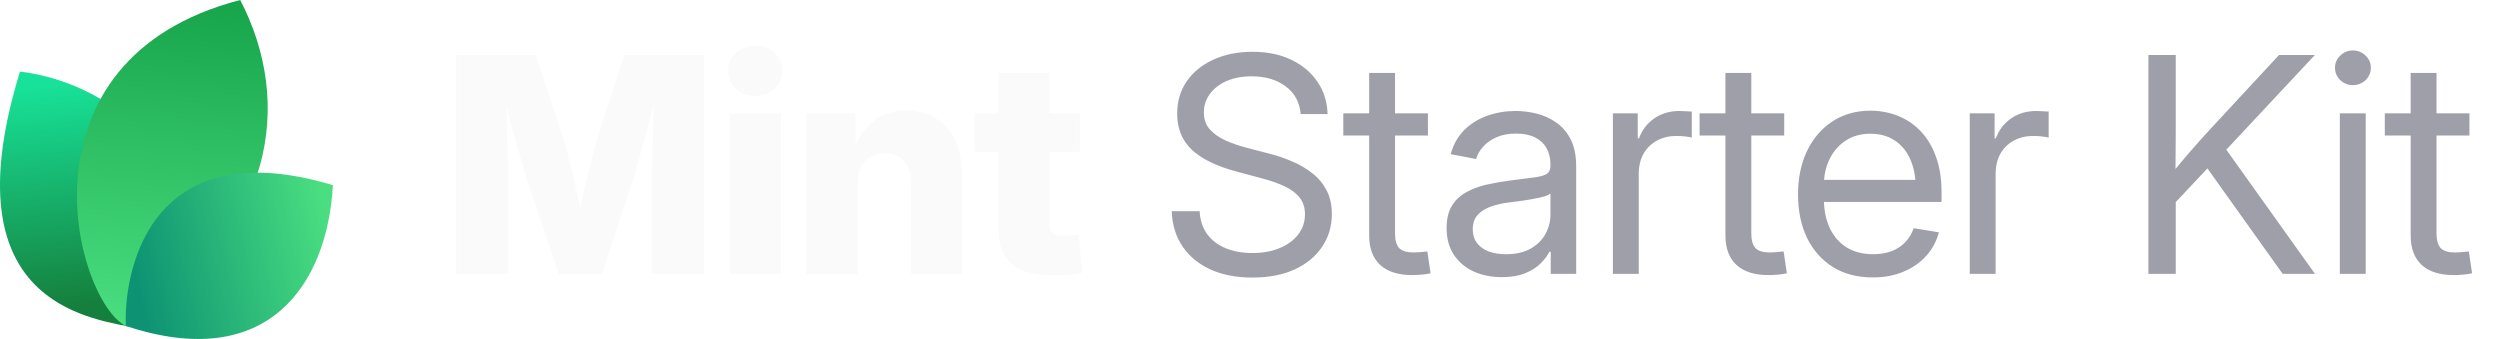
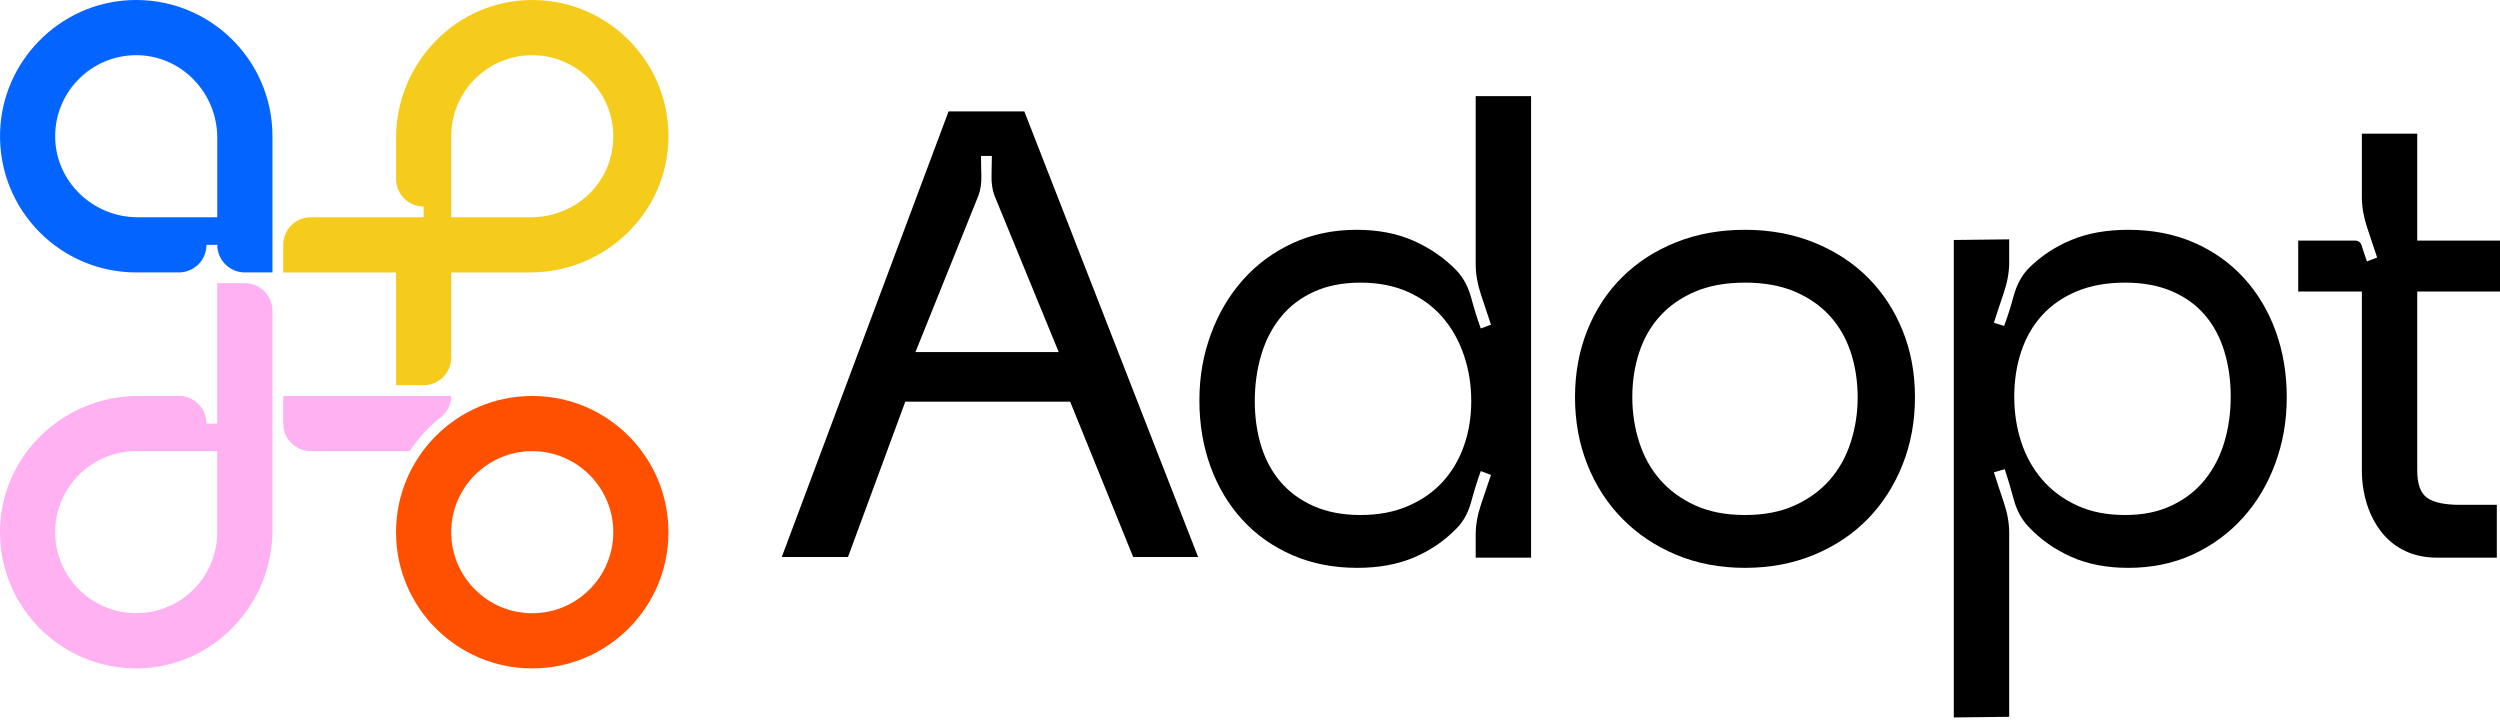
- <svg xmlns="http://www.w3.org/2000/svg" width="177" height="24" viewBox="0 0 177 24" fill="none">
-   <path d="M9.061 23.108C5.268 22.377 -3.391 20.627 1.417 5.064C9.634 6.099 16.973 14.064 9.061 23.108Z" fill="url(#paint0_linear_17557_2145)" />
-   <path d="M8.919 23.094C5.276 21.222 0.784 4.209 17.007 0C20.757 7.193 19.621 16.545 8.919 23.094Z" fill="url(#paint1_linear_17557_2145)" />
-   <path d="M8.914 23.079C8.735 19.882 10.159 9.085 23.57 13.111C23.181 20.123 18.984 26.418 8.914 23.079Z" fill="url(#paint2_linear_17557_2145)" />
-   <path d="M32.301 19.392V3.894H37.938L39.925 9.948C40.036 10.315 40.164 10.787 40.31 11.362C40.462 11.938 40.611 12.552 40.757 13.204C40.91 13.855 41.048 14.483 41.173 15.086C41.305 15.682 41.412 16.192 41.495 16.615H40.695C40.771 16.192 40.871 15.682 40.996 15.086C41.128 14.49 41.267 13.866 41.412 13.214C41.565 12.562 41.714 11.948 41.86 11.373C42.005 10.79 42.133 10.315 42.244 9.948L44.2 3.894H49.848V19.392H46.166V12.704C46.166 12.357 46.173 11.917 46.187 11.383C46.2 10.849 46.214 10.27 46.228 9.646C46.249 9.022 46.266 8.391 46.28 7.753C46.301 7.115 46.311 6.519 46.311 5.964H46.623C46.485 6.561 46.332 7.181 46.166 7.826C45.999 8.471 45.833 9.102 45.666 9.719C45.507 10.336 45.351 10.901 45.198 11.414C45.053 11.928 44.928 12.357 44.824 12.704L42.608 19.392H39.561L37.314 12.704C37.203 12.357 37.072 11.928 36.919 11.414C36.773 10.901 36.614 10.34 36.441 9.729C36.274 9.112 36.104 8.481 35.931 7.836C35.764 7.192 35.608 6.567 35.463 5.964H35.827C35.834 6.512 35.844 7.105 35.858 7.743C35.872 8.374 35.886 9.005 35.9 9.636C35.92 10.26 35.938 10.839 35.952 11.373C35.965 11.907 35.972 12.351 35.972 12.704V19.392H32.301ZM51.668 19.392V8.024H55.288V19.392H51.668ZM53.468 6.786C52.927 6.786 52.473 6.616 52.105 6.276C51.738 5.93 51.554 5.507 51.554 5.007C51.554 4.508 51.738 4.088 52.105 3.749C52.473 3.409 52.927 3.239 53.468 3.239C54.009 3.239 54.463 3.409 54.83 3.749C55.198 4.082 55.382 4.501 55.382 5.007C55.382 5.507 55.198 5.93 54.83 6.276C54.463 6.616 54.009 6.786 53.468 6.786ZM60.708 13.027V19.392H57.088V8.024H60.551L60.593 10.967H60.281C60.593 10.024 61.061 9.268 61.685 8.7C62.309 8.124 63.138 7.836 64.171 7.836C64.975 7.836 65.672 8.017 66.262 8.377C66.851 8.731 67.302 9.234 67.614 9.885C67.933 10.537 68.092 11.307 68.092 12.194V19.392H64.483V12.912C64.483 12.26 64.32 11.754 63.994 11.394C63.675 11.033 63.221 10.853 62.632 10.853C62.25 10.853 61.914 10.936 61.623 11.102C61.332 11.269 61.106 11.515 60.947 11.841C60.787 12.16 60.708 12.555 60.708 13.027ZM76.456 8.024V10.749H69.008V8.024H76.456ZM70.683 5.163H74.292V15.783C74.292 16.102 74.361 16.334 74.5 16.48C74.646 16.625 74.899 16.698 75.259 16.698C75.405 16.698 75.596 16.688 75.831 16.667C76.074 16.646 76.251 16.629 76.362 16.615L76.632 19.309C76.313 19.378 75.963 19.427 75.582 19.455C75.207 19.482 74.836 19.496 74.469 19.496C73.2 19.496 72.25 19.222 71.619 18.674C70.995 18.127 70.683 17.308 70.683 16.22V5.163Z" fill="#FAFAFA" />
-   <path d="M88.667 19.652C87.523 19.652 86.528 19.458 85.682 19.07C84.843 18.681 84.188 18.137 83.716 17.437C83.245 16.736 82.992 15.908 82.957 14.951H84.933C84.968 15.596 85.148 16.14 85.474 16.584C85.8 17.021 86.24 17.354 86.795 17.582C87.35 17.804 87.974 17.915 88.667 17.915C89.388 17.915 90.026 17.801 90.581 17.572C91.143 17.343 91.583 17.024 91.902 16.615C92.228 16.199 92.391 15.717 92.391 15.169C92.391 14.698 92.266 14.306 92.017 13.994C91.767 13.675 91.413 13.408 90.956 13.193C90.498 12.978 89.954 12.787 89.323 12.621L87.502 12.132C86.123 11.765 85.082 11.255 84.382 10.603C83.689 9.944 83.342 9.095 83.342 8.055C83.342 7.174 83.571 6.404 84.028 5.746C84.486 5.087 85.117 4.577 85.921 4.217C86.726 3.849 87.645 3.666 88.678 3.666C89.718 3.666 90.63 3.853 91.413 4.227C92.204 4.602 92.824 5.122 93.275 5.787C93.726 6.446 93.965 7.209 93.993 8.076H92.089C92.013 7.23 91.656 6.574 91.018 6.11C90.387 5.638 89.586 5.403 88.615 5.403C87.95 5.403 87.36 5.513 86.847 5.735C86.341 5.957 85.946 6.262 85.661 6.651C85.377 7.032 85.235 7.469 85.235 7.961C85.235 8.447 85.377 8.849 85.661 9.168C85.946 9.48 86.317 9.74 86.774 9.948C87.232 10.149 87.724 10.319 88.251 10.457L89.884 10.884C90.439 11.023 90.977 11.206 91.496 11.435C92.023 11.657 92.495 11.934 92.911 12.267C93.334 12.593 93.67 12.995 93.92 13.474C94.17 13.945 94.294 14.504 94.294 15.149C94.294 16.015 94.066 16.788 93.608 17.468C93.157 18.148 92.512 18.681 91.673 19.07C90.834 19.458 89.832 19.652 88.667 19.652ZM101.097 8.024V9.594H95.106V8.024H101.097ZM96.937 5.163H98.767V16.521C98.767 17 98.865 17.347 99.059 17.562C99.26 17.77 99.6 17.874 100.078 17.874C100.21 17.874 100.366 17.867 100.546 17.853C100.733 17.832 100.903 17.815 101.056 17.801L101.285 19.351C101.097 19.392 100.886 19.423 100.65 19.444C100.414 19.465 100.189 19.475 99.974 19.475C98.996 19.475 98.244 19.236 97.717 18.758C97.197 18.272 96.937 17.579 96.937 16.677V5.163ZM106.33 19.621C105.595 19.621 104.932 19.489 104.343 19.226C103.754 18.955 103.285 18.564 102.939 18.05C102.592 17.53 102.419 16.896 102.419 16.147C102.419 15.495 102.547 14.965 102.804 14.556C103.06 14.146 103.403 13.828 103.833 13.599C104.263 13.363 104.742 13.186 105.269 13.068C105.796 12.95 106.333 12.857 106.881 12.787C107.574 12.69 108.132 12.617 108.555 12.569C108.978 12.52 109.287 12.441 109.481 12.33C109.675 12.212 109.772 12.014 109.772 11.737V11.654C109.772 11.203 109.679 10.815 109.492 10.489C109.311 10.163 109.041 9.91 108.68 9.729C108.32 9.549 107.872 9.459 107.338 9.459C106.805 9.459 106.34 9.546 105.945 9.719C105.556 9.892 105.241 10.118 104.998 10.395C104.755 10.665 104.593 10.953 104.509 11.258L102.71 10.915C102.897 10.222 103.22 9.65 103.677 9.199C104.135 8.748 104.679 8.412 105.31 8.19C105.941 7.968 106.607 7.857 107.307 7.857C107.8 7.857 108.295 7.92 108.795 8.044C109.301 8.169 109.765 8.381 110.188 8.679C110.611 8.97 110.951 9.369 111.208 9.875C111.464 10.374 111.593 11.005 111.593 11.768V19.392H109.793V17.822H109.7C109.568 18.085 109.363 18.359 109.086 18.643C108.809 18.921 108.444 19.153 107.994 19.34C107.543 19.527 106.988 19.621 106.33 19.621ZM106.621 17.998C107.321 17.998 107.904 17.867 108.368 17.603C108.84 17.333 109.19 16.986 109.419 16.563C109.654 16.133 109.772 15.682 109.772 15.211V13.692C109.703 13.769 109.554 13.841 109.325 13.911C109.096 13.973 108.829 14.032 108.524 14.088C108.226 14.143 107.921 14.192 107.609 14.233C107.304 14.275 107.033 14.309 106.798 14.337C106.354 14.393 105.938 14.49 105.549 14.628C105.168 14.76 104.86 14.954 104.624 15.211C104.388 15.467 104.27 15.811 104.27 16.241C104.27 16.615 104.367 16.934 104.561 17.198C104.762 17.461 105.04 17.662 105.393 17.801C105.747 17.933 106.156 17.998 106.621 17.998ZM114.193 19.392V8.024H115.951V9.792H116.045C116.253 9.209 116.61 8.741 117.116 8.388C117.622 8.034 118.219 7.857 118.905 7.857C119.058 7.857 119.217 7.864 119.384 7.878C119.55 7.885 119.682 7.892 119.779 7.899V9.74C119.716 9.719 119.578 9.695 119.363 9.667C119.155 9.639 118.922 9.625 118.666 9.625C118.174 9.625 117.726 9.733 117.324 9.948C116.922 10.163 116.603 10.471 116.367 10.874C116.138 11.276 116.024 11.758 116.024 12.319V19.392H114.193ZM126.322 8.024V9.594H120.33V8.024H126.322ZM122.161 5.163H123.992V16.521C123.992 17 124.089 17.347 124.283 17.562C124.484 17.77 124.824 17.874 125.302 17.874C125.434 17.874 125.59 17.867 125.77 17.853C125.958 17.832 126.127 17.815 126.28 17.801L126.509 19.351C126.322 19.392 126.11 19.423 125.874 19.444C125.639 19.465 125.413 19.475 125.198 19.475C124.221 19.475 123.468 19.236 122.941 18.758C122.421 18.272 122.161 17.579 122.161 16.677V5.163ZM132.604 19.642C131.502 19.642 130.555 19.396 129.765 18.903C128.974 18.404 128.364 17.714 127.934 16.834C127.511 15.946 127.3 14.927 127.3 13.775C127.3 12.611 127.511 11.584 127.934 10.697C128.364 9.802 128.964 9.102 129.734 8.596C130.51 8.089 131.408 7.836 132.428 7.836C133.1 7.836 133.738 7.954 134.341 8.19C134.952 8.426 135.489 8.783 135.954 9.261C136.425 9.74 136.793 10.343 137.056 11.071C137.327 11.792 137.462 12.645 137.462 13.63V14.296H128.433V12.735H136.463L135.631 13.297C135.631 12.541 135.506 11.876 135.257 11.3C135.007 10.725 134.643 10.277 134.165 9.958C133.686 9.632 133.107 9.469 132.428 9.469C131.748 9.469 131.162 9.632 130.67 9.958C130.177 10.284 129.796 10.725 129.526 11.279C129.262 11.827 129.13 12.441 129.13 13.12V14.046C129.13 14.864 129.273 15.572 129.557 16.168C129.841 16.757 130.243 17.211 130.763 17.53C131.283 17.842 131.901 17.998 132.615 17.998C133.093 17.998 133.523 17.929 133.905 17.79C134.293 17.645 134.619 17.433 134.882 17.156C135.153 16.879 135.354 16.546 135.486 16.157L137.275 16.449C137.108 17.08 136.81 17.634 136.38 18.113C135.95 18.591 135.413 18.966 134.768 19.236C134.123 19.507 133.402 19.642 132.604 19.642ZM139.459 19.392V8.024H141.217V9.792H141.311C141.519 9.209 141.876 8.741 142.382 8.388C142.888 8.034 143.485 7.857 144.171 7.857C144.324 7.857 144.483 7.864 144.649 7.878C144.816 7.885 144.948 7.892 145.045 7.899V9.74C144.982 9.719 144.844 9.695 144.629 9.667C144.421 9.639 144.188 9.625 143.932 9.625C143.439 9.625 142.992 9.733 142.59 9.948C142.188 10.163 141.869 10.471 141.633 10.874C141.404 11.276 141.29 11.758 141.29 12.319V19.392H139.459ZM153.429 14.961V12.715C153.783 12.257 154.136 11.82 154.49 11.404C154.844 10.981 155.204 10.565 155.572 10.156C155.939 9.74 156.314 9.327 156.695 8.918L161.355 3.894H163.893L157.277 10.967H157.184L153.429 14.961ZM152.108 19.392V3.894H154.043V9.241L154.022 12.559L154.043 13.505V19.392H152.108ZM161.615 19.392L155.967 11.477L157.173 9.969L163.903 19.392H161.615ZM165.661 19.392V8.024H167.492V19.392H165.661ZM166.587 6.027C166.24 6.027 165.942 5.909 165.692 5.673C165.443 5.43 165.318 5.139 165.318 4.799C165.318 4.459 165.443 4.172 165.692 3.936C165.942 3.693 166.24 3.572 166.587 3.572C166.934 3.572 167.232 3.693 167.482 3.936C167.731 4.172 167.856 4.459 167.856 4.799C167.856 5.139 167.731 5.43 167.482 5.673C167.232 5.909 166.934 6.027 166.587 6.027ZM174.836 8.024V9.594H168.844V8.024H174.836ZM170.675 5.163H172.506V16.521C172.506 17 172.603 17.347 172.797 17.562C172.998 17.77 173.338 17.874 173.816 17.874C173.948 17.874 174.104 17.867 174.284 17.853C174.472 17.832 174.641 17.815 174.794 17.801L175.023 19.351C174.836 19.392 174.624 19.423 174.388 19.444C174.153 19.465 173.927 19.475 173.712 19.475C172.735 19.475 171.982 19.236 171.455 18.758C170.935 18.272 170.675 17.579 170.675 16.677V5.163Z" fill="#9F9FA9" />
-   <defs>
-     <linearGradient id="paint0_linear_17557_2145" x1="3.776" y1="5.916" x2="5.232" y2="21.559" gradientUnits="userSpaceOnUse">
-       <stop stop-color="#18E299" />
-       <stop offset="1" stop-color="#15803D" />
-     </linearGradient>
-     <linearGradient id="paint1_linear_17557_2145" x1="12.171" y1="-0.718" x2="10.19" y2="22.983" gradientUnits="userSpaceOnUse">
-       <stop stop-color="#16A34A" />
-       <stop offset="1" stop-color="#4ADE80" />
-     </linearGradient>
-     <linearGradient id="paint2_linear_17557_2145" x1="23.133" y1="15.353" x2="9.338" y2="18.52" gradientUnits="userSpaceOnUse">
-       <stop stop-color="#4ADE80" />
-       <stop offset="1" stop-color="#0D9373" />
-     </linearGradient>
-   </defs>
+ <svg xmlns="http://www.w3.org/2000/svg" width="274" height="79" viewBox="0 0 274 79" fill="none">
+   <path d="M103.963 12.208H112.266L131.315 61.05H124.198L117.29 44.025H99.219L92.939 61.05H85.682L103.963 12.208ZM116.034 38.583L108.987 21.418C108.754 20.767 108.65 20.046 108.673 19.255C108.696 18.465 108.708 17.744 108.708 17.092H107.522C107.522 17.744 107.533 18.465 107.557 19.255C107.58 20.046 107.475 20.767 107.243 21.418L100.335 38.583H116.034Z" fill="black" />
+   <path d="M148.758 62.236C146.153 62.236 143.781 61.771 141.641 60.841C139.501 59.91 137.676 58.62 136.164 56.968C134.652 55.317 133.489 53.375 132.675 51.142C131.861 48.909 131.454 46.49 131.454 43.886C131.454 41.281 131.873 38.908 132.71 36.629C133.547 34.35 134.722 32.361 136.234 30.663C137.745 28.966 139.56 27.628 141.676 26.651C143.793 25.675 146.13 25.186 148.688 25.186C151.061 25.186 153.154 25.593 154.968 26.407C156.782 27.221 158.34 28.303 159.643 29.652C160.387 30.442 160.922 31.443 161.248 32.652C161.573 33.861 161.922 34.978 162.294 36.001L163.411 35.583C163.085 34.606 162.724 33.524 162.329 32.338C161.934 31.152 161.736 30.024 161.736 28.954V10.534H167.806V61.12H161.736V58.608C161.736 57.538 161.934 56.422 162.329 55.259C162.724 54.096 163.085 53.026 163.411 52.049L162.294 51.63C161.922 52.654 161.573 53.77 161.248 54.98C160.922 56.189 160.387 57.166 159.643 57.91C158.34 59.259 156.794 60.317 155.003 61.085C153.212 61.852 151.13 62.236 148.758 62.236ZM149.107 30.977C147.153 30.977 145.444 31.315 143.979 31.989C142.513 32.664 141.304 33.594 140.35 34.78C139.397 35.966 138.687 37.35 138.222 38.932C137.757 40.513 137.524 42.188 137.524 43.955C137.524 45.723 137.757 47.363 138.222 48.874C138.687 50.386 139.397 51.7 140.35 52.817C141.304 53.933 142.513 54.817 143.979 55.468C145.444 56.119 147.153 56.445 149.107 56.445C151.061 56.445 152.793 56.119 154.305 55.468C155.817 54.817 157.084 53.933 158.108 52.817C159.131 51.7 159.91 50.386 160.445 48.874C160.98 47.363 161.248 45.723 161.248 43.955C161.248 42.188 160.98 40.513 160.445 38.932C159.91 37.35 159.131 35.966 158.108 34.78C157.084 33.594 155.817 32.664 154.305 31.989C152.793 31.315 151.061 30.977 149.107 30.977Z" fill="black" />
+   <path d="M191.25 62.236C188.506 62.236 185.994 61.759 183.715 60.806C181.436 59.852 179.47 58.538 177.819 56.863C176.168 55.189 174.888 53.212 173.981 50.933C173.074 48.653 172.621 46.188 172.621 43.537C172.621 40.885 173.074 38.431 173.981 36.175C174.888 33.919 176.168 31.977 177.819 30.349C179.47 28.721 181.436 27.454 183.715 26.547C185.994 25.64 188.506 25.186 191.25 25.186C193.995 25.186 196.518 25.651 198.821 26.581C201.123 27.512 203.089 28.791 204.717 30.419C206.345 32.047 207.612 33.978 208.519 36.21C209.427 38.443 209.88 40.885 209.88 43.537C209.88 46.188 209.427 48.653 208.519 50.933C207.612 53.212 206.345 55.189 204.717 56.863C203.089 58.538 201.123 59.852 198.821 60.806C196.518 61.759 193.995 62.236 191.25 62.236ZM178.9 43.537C178.9 45.258 179.156 46.909 179.668 48.49C180.18 50.072 180.947 51.444 181.97 52.607C182.994 53.77 184.273 54.7 185.808 55.398C187.343 56.096 189.157 56.445 191.25 56.445C193.344 56.445 195.158 56.096 196.693 55.398C198.228 54.7 199.507 53.77 200.53 52.607C201.554 51.444 202.321 50.072 202.833 48.49C203.345 46.909 203.6 45.258 203.6 43.537C203.6 41.816 203.345 40.118 202.833 38.583C202.321 37.048 201.554 35.722 200.53 34.605C199.507 33.489 198.228 32.605 196.693 31.954C195.158 31.303 193.344 30.977 191.25 30.977C189.157 30.977 187.343 31.303 185.808 31.954C184.273 32.605 182.994 33.489 181.97 34.605C180.947 35.722 180.18 37.048 179.668 38.583C179.156 40.118 178.9 41.769 178.9 43.537Z" fill="black" />
+   <path d="M214.136 78.633V26.302L220.207 26.233V28.744C220.207 29.814 220.009 30.931 219.614 32.094C219.218 33.257 218.858 34.35 218.532 35.373L219.648 35.722C220.021 34.745 220.369 33.652 220.695 32.443C221.021 31.233 221.556 30.233 222.3 29.442C223.649 28.093 225.219 27.047 227.01 26.302C228.8 25.558 230.882 25.186 233.254 25.186C235.906 25.186 238.301 25.651 240.441 26.581C242.581 27.512 244.407 28.803 245.918 30.454C247.43 32.105 248.593 34.047 249.407 36.28C250.221 38.513 250.628 40.932 250.628 43.537C250.628 46.142 250.209 48.514 249.372 50.793C248.535 53.072 247.349 55.061 245.814 56.759C244.279 58.457 242.453 59.794 240.336 60.771C238.22 61.748 235.859 62.236 233.254 62.236C230.882 62.236 228.789 61.829 226.975 61.015C225.161 60.201 223.602 59.096 222.3 57.701C221.556 56.91 221.021 55.91 220.695 54.7C220.369 53.491 220.044 52.398 219.718 51.421L218.532 51.77C218.858 52.793 219.218 53.886 219.614 55.049C220.009 56.212 220.207 57.329 220.207 58.398V78.563L214.136 78.633ZM232.903 30.977C230.903 30.977 229.147 31.291 227.635 31.919C226.123 32.547 224.856 33.419 223.833 34.536C222.809 35.652 222.042 36.978 221.53 38.513C221.018 40.048 220.762 41.699 220.762 43.467C220.762 45.234 221.018 46.897 221.53 48.456C222.042 50.014 222.809 51.386 223.833 52.572C224.856 53.758 226.123 54.7 227.635 55.398C229.147 56.096 230.903 56.445 232.903 56.445C234.903 56.445 236.566 56.096 238.031 55.398C239.497 54.7 240.706 53.758 241.66 52.572C242.613 51.386 243.323 50.014 243.788 48.456C244.253 46.897 244.486 45.234 244.486 43.467C244.486 41.699 244.253 40.048 243.788 38.513C243.323 36.978 242.613 35.652 241.66 34.536C240.706 33.419 239.497 32.547 238.031 31.919C236.566 31.291 234.857 30.977 232.903 30.977Z" fill="black" />
+   <path d="M274 31.954V26.372H264.929V14.65H258.861V21.7C258.871 22.739 259.068 23.833 259.452 24.982C259.848 26.168 260.208 27.249 260.534 28.226L259.417 28.645C259.213 28.082 259.015 27.491 258.824 26.87C258.733 26.575 258.464 26.372 258.157 26.372H251.884V31.954H258.861V51.561C258.861 52.319 258.924 53.054 259.052 53.763C259.138 54.275 259.261 54.773 259.417 55.259C259.789 56.422 260.324 57.445 261.022 58.329C261.72 59.213 262.58 59.899 263.604 60.387C264.627 60.876 265.813 61.12 267.162 61.12H273.651V55.329H269.604C267.932 55.329 266.732 55.073 266.013 54.561C265.29 54.049 264.929 53.049 264.929 51.561V31.954H274Z" fill="black" />
+   <path d="M14.227 0.016C6.498 0.37 0.258 6.7 0.009 14.434C-0.13 18.75 1.563 22.674 4.375 25.486C7.078 28.186 10.808 29.858 14.932 29.858H19.607C21.276 29.858 22.63 28.505 22.63 26.835H23.814C23.814 28.505 25.168 29.858 26.837 29.858H29.861V14.929C29.861 6.452 22.793 -0.377 14.229 0.016H14.227ZM23.812 23.811H15.088C10.138 23.811 6.022 19.834 6.047 14.885C6.07 10.026 10.017 6.075 14.876 6.047C19.828 6.017 23.812 10.136 23.812 15.09V23.811Z" fill="#0364FF" />
+   <path d="M23.812 31.04V46.423H22.628C22.628 44.751 21.274 43.397 19.604 43.397H15.15C6.884 43.397 0.021 50.021 6.02597e-05 58.284C-0.012 62.424 1.661 66.171 4.373 68.883C7.084 71.595 10.831 73.267 14.971 73.256C23.237 73.232 29.859 66.371 29.859 58.105V34.064C29.859 32.394 28.505 31.04 26.835 31.04H23.812ZM23.812 58.326C23.812 63.436 19.474 67.55 14.292 67.185C9.917 66.878 6.375 63.336 6.068 58.961C5.705 53.779 9.82 49.442 14.927 49.442H23.809V58.324L23.812 58.326Z" fill="#FFB1F2" />
+   <path d="M58.333 49.447C63.231 49.447 67.216 53.431 67.216 58.329C67.216 63.227 63.231 67.211 58.333 67.211C53.435 67.211 49.451 63.227 49.451 58.329C49.451 53.431 53.435 49.447 58.333 49.447ZM58.333 43.399C50.088 43.399 43.404 50.084 43.404 58.329C43.404 66.574 50.088 73.258 58.333 73.258C66.578 73.258 73.263 66.574 73.263 58.329C73.263 50.084 66.578 43.399 58.333 43.399Z" fill="#FF5000" />
+   <path d="M68.89 4.373C66.178 1.663 62.434 -0.012 58.294 6.01768e-05C50.028 0.021 43.404 6.887 43.404 15.153V19.607C43.404 21.276 44.758 22.63 46.428 22.63V23.812H34.064C32.394 23.812 31.04 25.165 31.04 26.835V29.859H43.404V42.216H46.428C48.098 42.216 49.451 40.862 49.451 39.192V29.859H58.112C66.371 29.859 73.233 23.246 73.263 14.988C73.279 10.843 71.604 7.089 68.89 4.373ZM58.166 23.812H49.451V14.929C49.451 10.034 53.435 6.047 58.333 6.047C63.231 6.047 67.334 10.152 67.213 15.148C67.092 20.144 63.015 23.812 58.166 23.812Z" fill="#F6CC1C" />
+   <path d="M49.451 43.397V43.423C49.451 44.318 49.028 45.153 48.328 45.709C47 46.765 45.839 48.025 44.9 49.444H34.064C32.394 49.444 31.04 48.09 31.04 46.42V43.397H49.451Z" fill="#FFB1F2" />
</svg>
